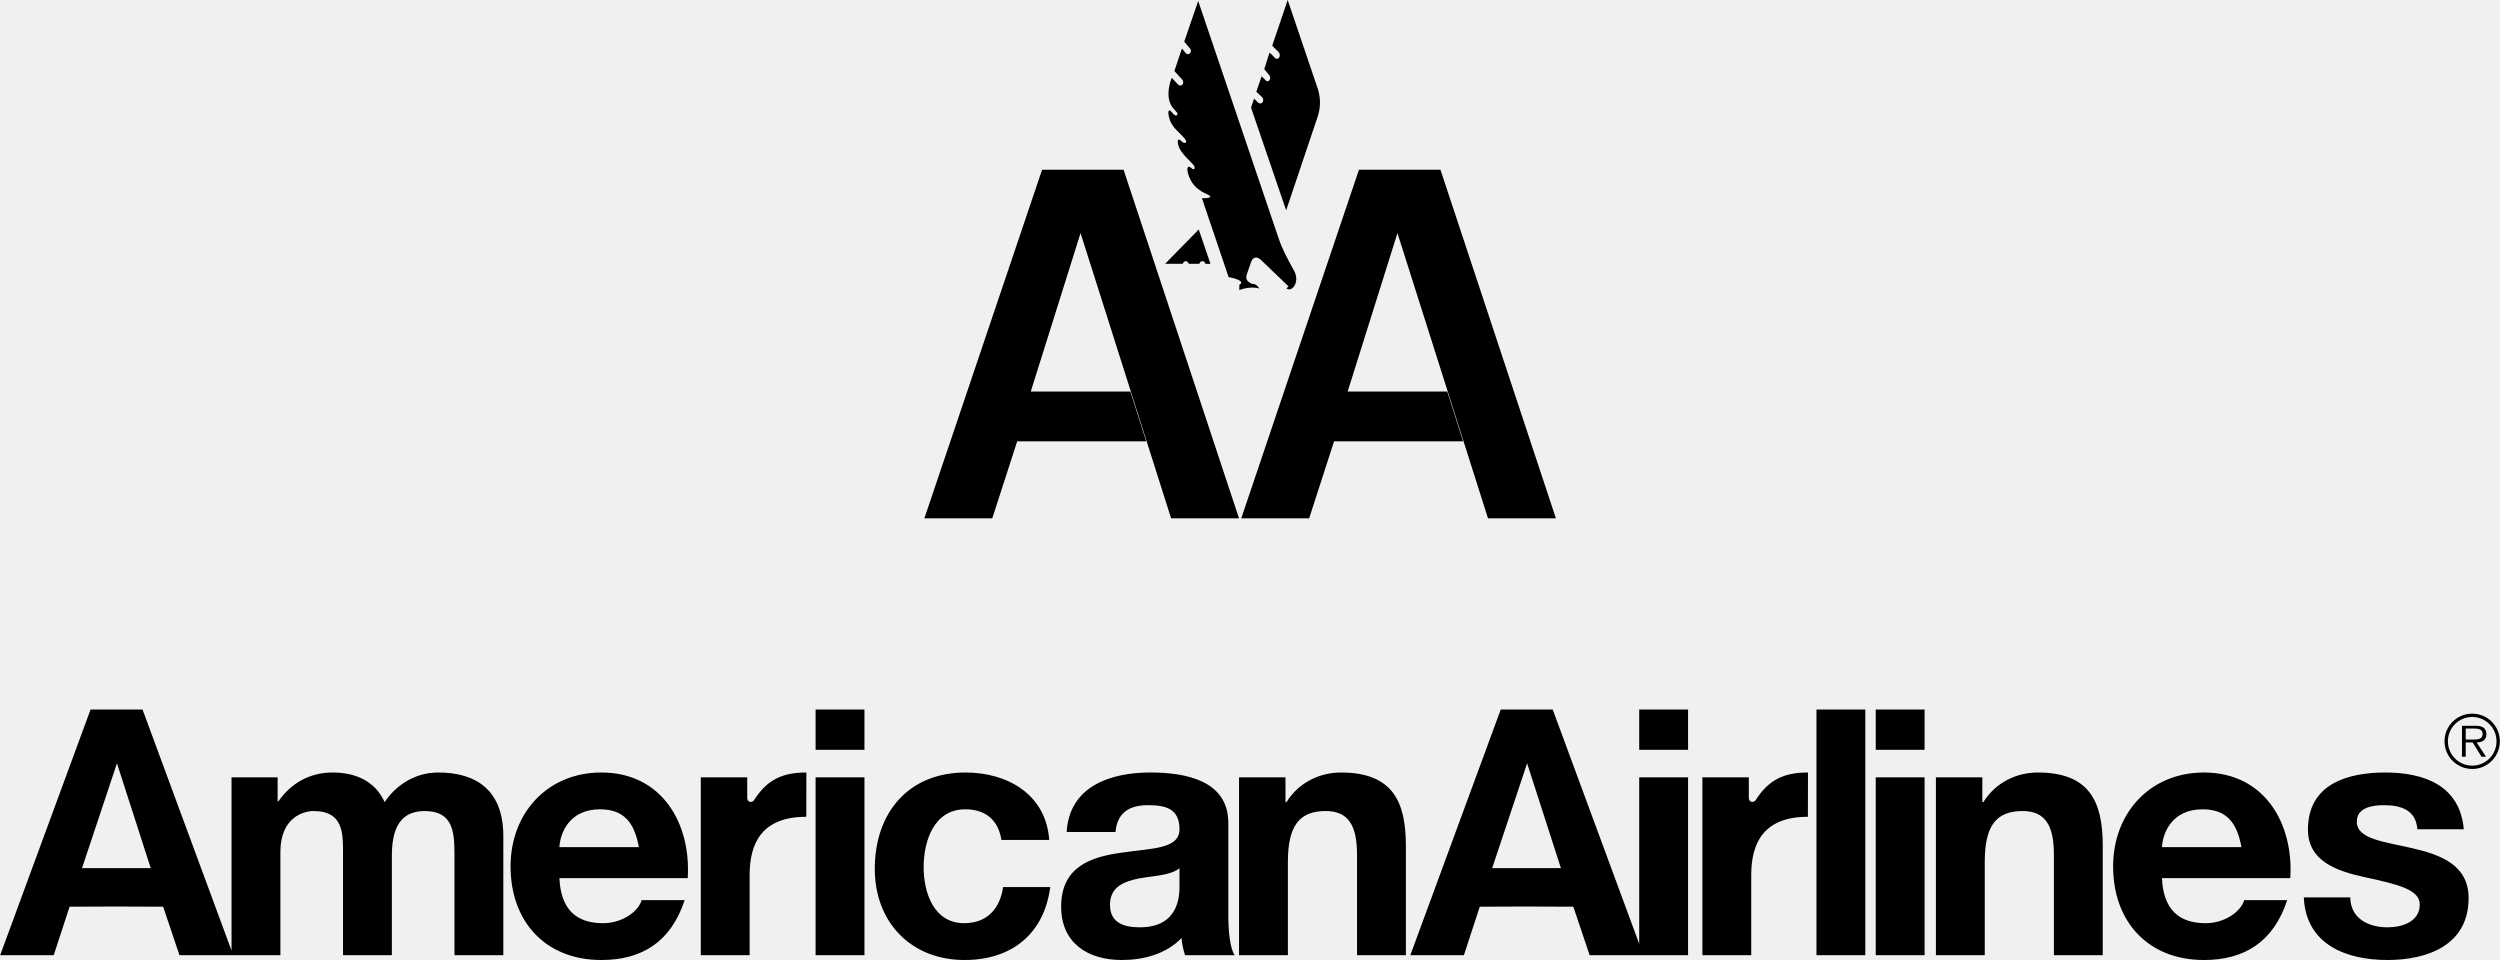
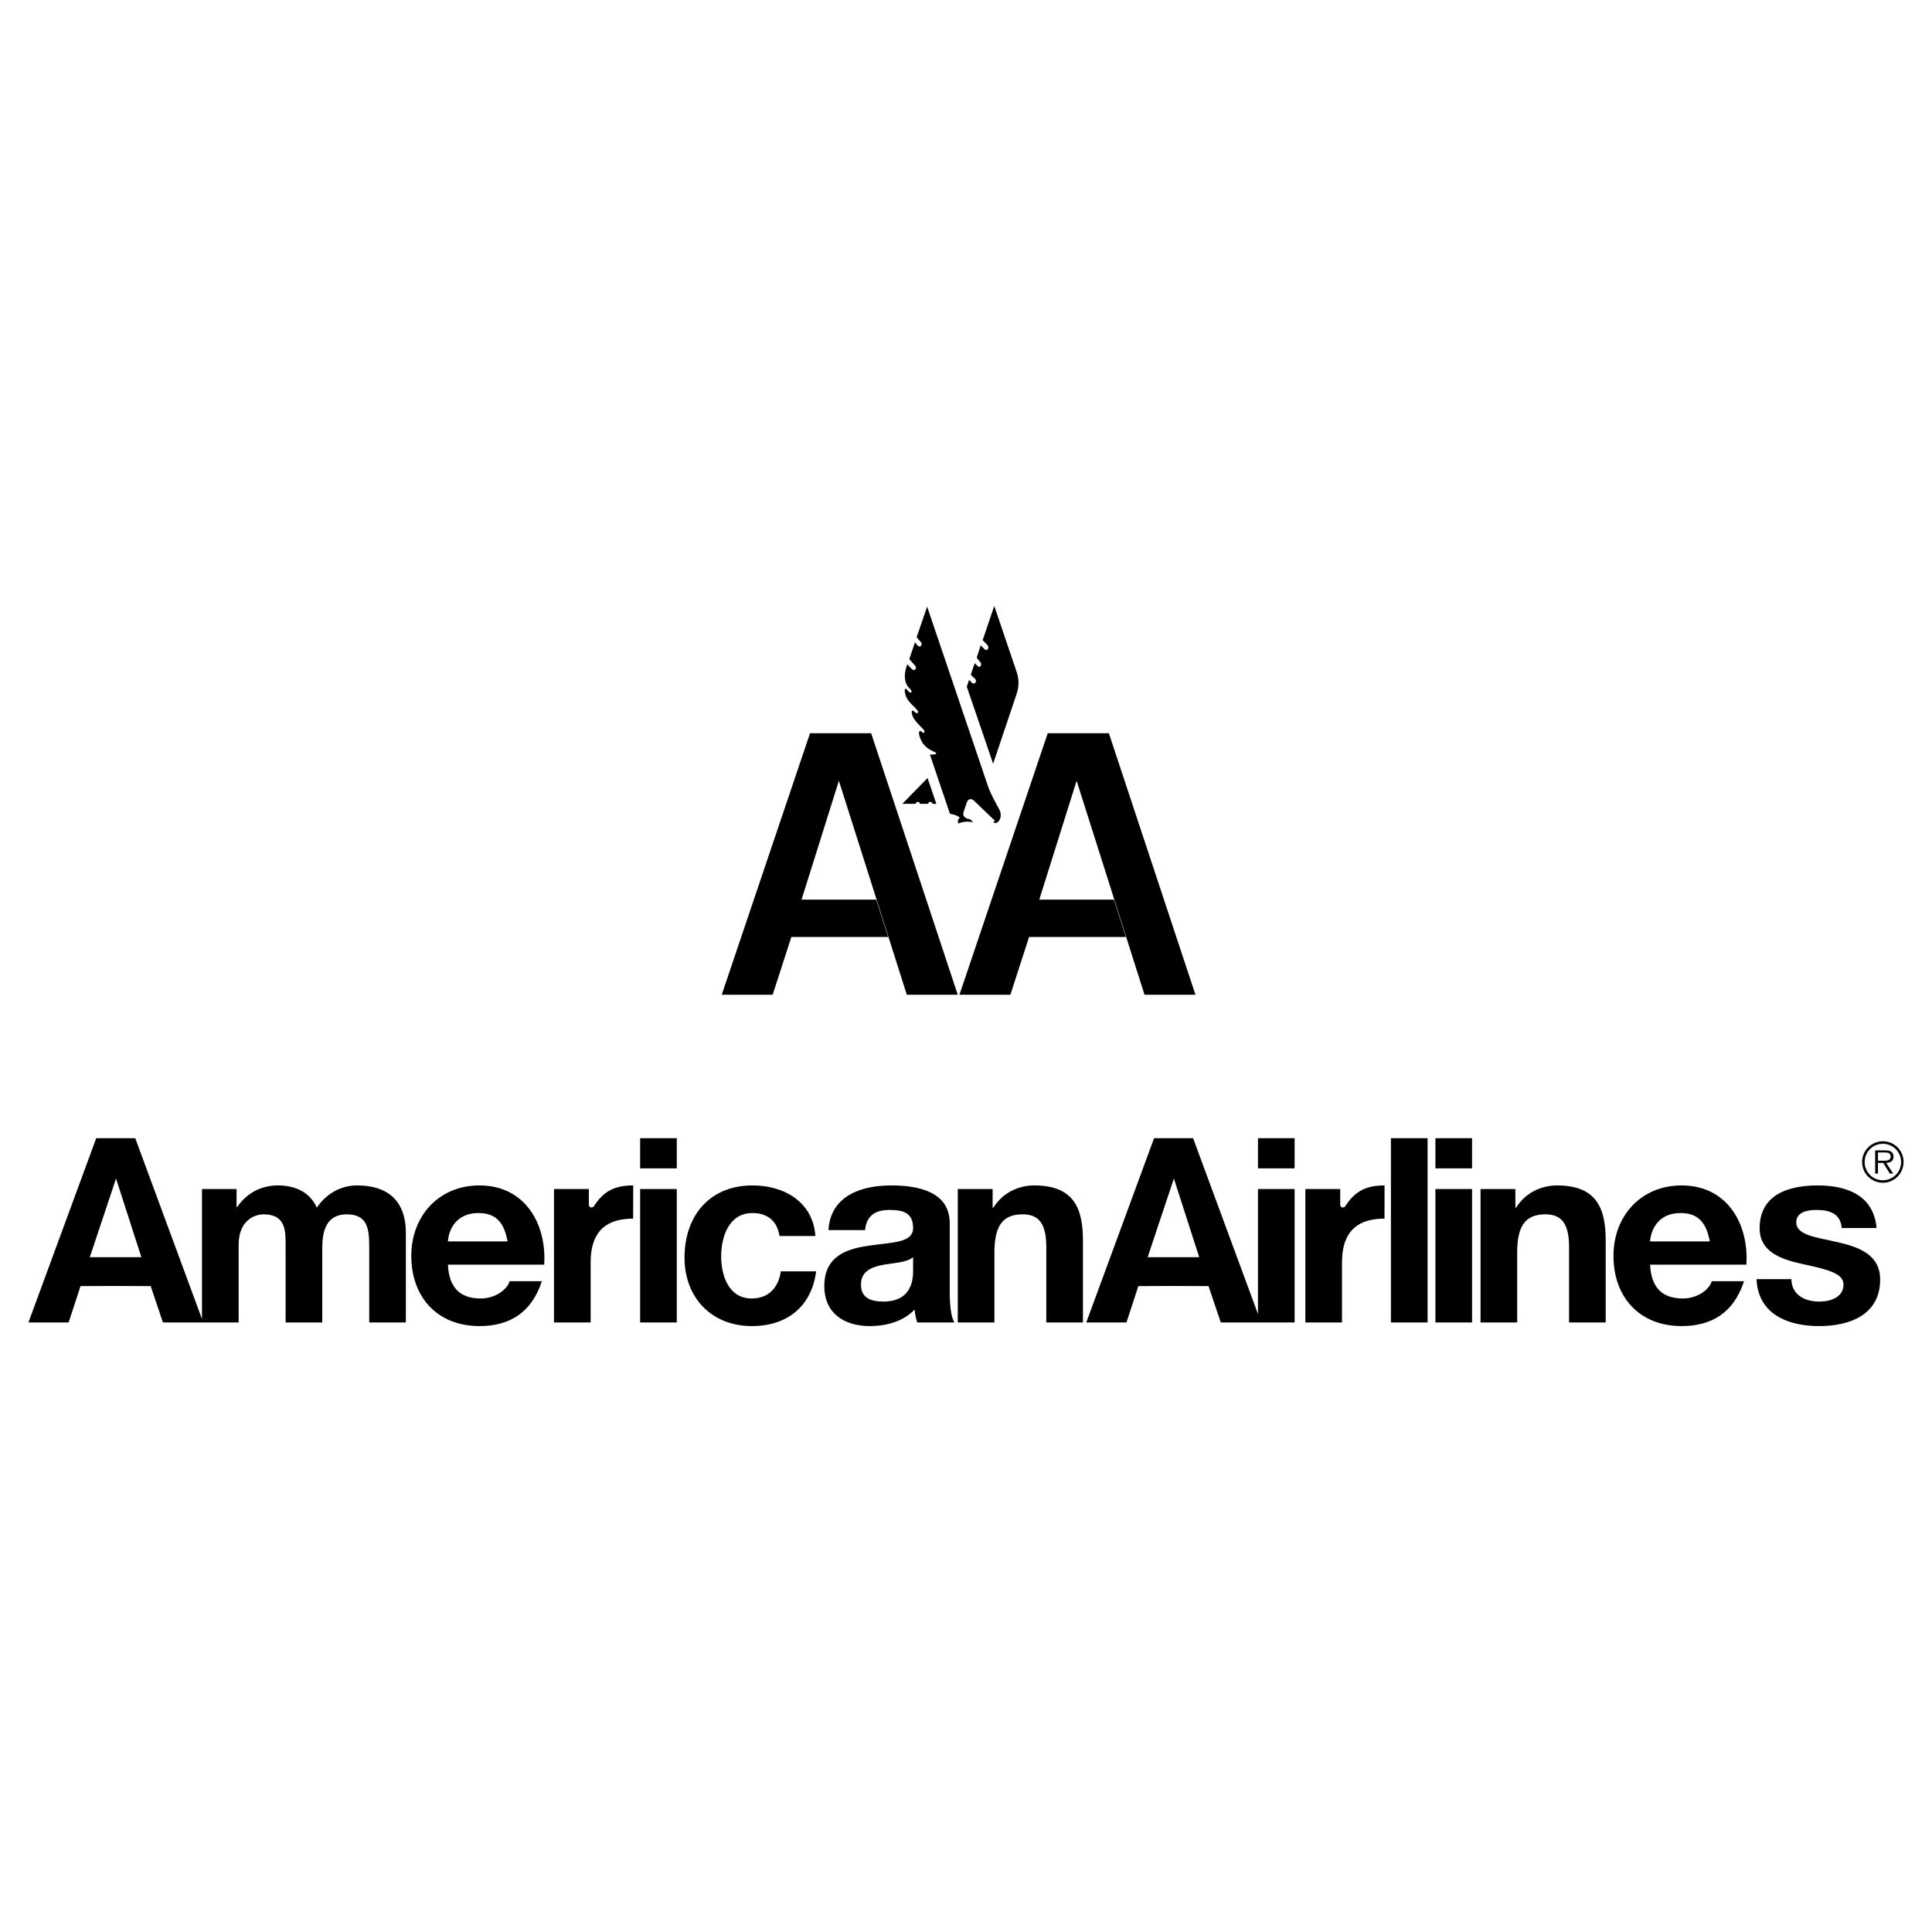
- <svg xmlns="http://www.w3.org/2000/svg" width="2500" height="960" viewBox="0 0 398.196 152.926">
+ <svg xmlns="http://www.w3.org/2000/svg" width="2500" height="2500" viewBox="0 0 192.756 192.756">
  <g fill-rule="evenodd" clip-rule="evenodd">
-     <path d="M351.059 123.058c-8.604 0-14.468 6.467-14.468 14.961 0 8.77 5.535 14.907 14.468 14.907 6.412 0 11.07-2.85 13.264-9.536h-6.852c-.493 1.754-3.015 3.672-6.138 3.672-4.33 0-6.741-2.247-6.961-7.18h20.442c.548-8.713-4.109-16.824-13.755-16.824zm-6.687 11.892c.11-2.192 1.534-6.029 6.467-6.029 3.782 0 5.481 2.083 6.193 6.029h-12.66zM69.797 123.058c-3.946 0-6.906 2.247-8.55 4.713-1.535-3.397-4.713-4.713-8.276-4.713-3.671 0-6.631 1.699-8.659 4.604h-.11v-3.836h-7.344v27.602L22.684 113.03h-8.283L0 152.159h8.534l2.528-7.723 7.17-.03 7.733.03 2.599 7.723h16.077v-16.441c0-5.536 3.727-6.522 5.262-6.522 4.933 0 4.713 3.782 4.713 7.069v15.895h7.782v-15.784c0-3.562.822-7.18 5.207-7.18 4.439 0 4.768 3.124 4.768 6.906v16.058h7.782v-18.963c-.001-7.344-4.33-10.139-10.358-10.139zm-51.565 15.237h-5.194l5.567-16.702 5.383 16.702h-5.756zM95.774 123.058c-8.604 0-14.468 6.467-14.468 14.961 0 8.77 5.535 14.907 14.468 14.907 6.412 0 11.071-2.85 13.263-9.536h-6.852c-.493 1.754-3.014 3.672-6.137 3.672-4.33 0-6.741-2.247-6.961-7.18h20.442c.549-8.713-4.109-16.824-13.755-16.824zm-6.687 11.892c.11-2.192 1.535-6.029 6.467-6.029 3.782 0 5.48 2.083 6.193 6.029h-12.66zM120.064 127.509c-.436.454-1.052.221-1.056-.405v-3.278h-7.399v28.334h7.782v-12.77c0-4.988 1.875-9.278 9.025-9.278l.014-7.054c-3.781 0-6.263 1.111-8.366 4.451zM129.898 152.159h7.783v-28.334h-7.783v28.334zM129.898 119.44h7.783v-6.412h-7.783v6.412zM153.577 147.062c-4.878 0-6.467-4.877-6.467-8.933 0-4.165 1.644-9.208 6.631-9.208 3.233 0 5.261 1.7 5.754 4.878h7.618c-.493-7.233-6.632-10.741-13.317-10.741-9.208 0-14.469 6.521-14.469 15.345 0 8.495 5.754 14.523 14.304 14.523 7.454 0 12.66-4.11 13.646-11.618h-7.508c-.493 3.452-2.575 5.754-6.192 5.754zM195.648 131.113c0-6.796-6.796-8.056-12.44-8.056-6.357 0-12.879 2.191-13.318 9.48h7.783c.274-3.068 2.192-4.274 5.152-4.274 2.74 0 5.042.493 5.042 3.837 0 3.178-4.439 3.014-9.207 3.727-4.823.657-9.646 2.191-9.646 8.604 0 5.81 4.274 8.495 9.646 8.495 3.452 0 7.069-.933 9.536-3.507.055.932.274 1.862.548 2.74h7.892c-.712-1.151-.987-3.728-.987-6.303v-14.743h-.001zm-7.782 10.084c0 1.699-.219 6.522-6.302 6.522-2.521 0-4.768-.68-4.768-3.584 0-2.85 2.192-3.706 4.604-4.198 2.411-.438 5.151-.493 6.466-1.645v2.905zM213.572 123.058c-3.288 0-6.686 1.534-8.659 4.713h-.164v-3.945h-7.398v28.334h7.782v-14.853c0-5.754 1.809-8.111 6.027-8.111 3.617 0 4.988 2.302 4.988 6.96v16.004h7.781v-17.43c.001-7.014-2.081-11.672-10.357-11.672zM261.1 150.357l-13.779-37.329h-8.283l-14.4 39.131h8.534l2.527-7.723 7.171-.03 7.732.03 2.599 7.723H268.882v-28.334H261.1v26.532zm-18.231-12.062h-5.194l5.567-16.702 5.383 16.702h-5.756zM261.1 119.44h7.782v-6.412H261.1v6.412zM289.334 152.159h7.781v-39.131h-7.781v39.131zM298.776 152.159h7.783v-28.334h-7.783v28.334zM298.776 119.44h7.783v-6.412h-7.783v6.412zM324.582 123.058c-3.289 0-6.687 1.534-8.659 4.713h-.165v-3.945h-7.398v28.334h7.783v-14.853c0-5.754 1.808-8.111 6.028-8.111 3.616 0 4.987 2.302 4.987 6.96v16.004h7.781v-17.43c0-7.014-2.082-11.672-10.357-11.672zM384.232 135.114c-4.438-1.041-8.823-1.425-8.823-4.22 0-2.302 2.576-2.631 4.329-2.631 2.795 0 5.097.822 5.316 3.837h7.398c-.603-6.96-6.302-9.043-12.495-9.043-6.083 0-12.331 1.862-12.331 9.098 0 4.986 4.494 6.576 8.987 7.562 5.591 1.206 8.824 2.027 8.824 4.385 0 2.74-2.85 3.617-5.097 3.617-3.069 0-5.92-1.371-5.974-4.769h-7.399c.33 7.509 6.742 9.975 13.318 9.975 6.467 0 12.934-2.411 12.934-9.864.002-5.261-4.438-6.906-8.987-7.947zM393.801 113.682c-2.447 0-4.42 1.974-4.42 4.396a4.413 4.413 0 0 0 4.42 4.42c2.434 0 4.396-1.974 4.396-4.42a4.396 4.396 0 0 0-4.396-4.396zm0 8.284a3.872 3.872 0 0 1-3.877-3.889 3.866 3.866 0 0 1 3.877-3.865 3.864 3.864 0 0 1 3.864 3.865 3.87 3.87 0 0 1-3.864 3.889z" />
-     <path d="M396.062 116.924c0-.415-.185-.854-.554-1.062-.369-.219-.785-.242-1.199-.242h-2.147v4.927h.601v-2.272h1.107l1.408 2.272h.715l-1.488-2.272c.876-.024 1.557-.382 1.557-1.351zm-2.377.877h-.923v-1.742h1.407c.611 0 1.281.092 1.281.854 0 1.003-1.073.888-1.765.888zM279.617 127.509c-.436.454-1.052.221-1.057-.405v-3.278h-7.398v28.334h7.783v-12.77c0-4.988 1.873-9.278 9.024-9.278l.015-7.054c-3.783 0-6.264 1.111-8.367 4.451zM165.977 27.037l-18.749 55.528h10.816l3.967-12.259h20.552l-2.523-7.933h-15.866l7.932-25.24 14.423 45.432h10.818l-18.389-55.528h-12.981zM208.523 82.565l3.967-12.259h20.553l-2.524-7.933h-15.865l7.932-25.24 14.424 45.432h10.816l-18.388-55.528h-12.982l-18.749 55.528h10.816zM209.854 18.65a7.03 7.03 0 0 0 .06-4.452L205.102 0l-2.467 7.279 1.023 1.023c.48.542-.061 1.443-.602.902l-.843-.843-.843 2.648.782.962c.422.421-.06 1.384-.601.782l-.603-.602-.843 2.466.903.843c.542.602-.12 1.384-.662.842l-.601-.601-.482 1.444 5.596 16.364 4.995-14.859zM186.691 17.928c-.456-.621-.842-.421-.42 1.023.42 1.444 1.804 2.286 2.466 3.188.481.542 0 .902-.541.36-.542-.541-.812-.239-.452.842.358 1.073 1.896 2.408 2.316 2.889.422.481.181 1.022-.301.542-.481-.481-.962-.181-.36 1.384.601 1.564 1.744 2.286 2.827 2.767 1.083.482.421.662-.782.662l4.241 12.544c.903.182 2.738.662 1.715 1.234v.842c.963-.361 2.166-.541 3.189-.241-.422-.601-.603-.721-1.264-.783-.541-.3-1.023-.601-.722-1.503l.661-1.926c.301-.842.963-1.022 1.745-.181l4.151 3.971c.211.21-.24.21-.24.421.901.631 2.165-1.083 1.202-2.828-.962-1.745-1.864-3.369-2.466-5.174L190.843.15l-2.226 6.498.903 1.053c.48.481-.151 1.264-.632.782l-.631-.752-1.204 3.58 1.204 1.324c.541.542-.06 1.444-.723.722l-.902-.963s-1.384 3.189.361 4.994l.421.481c.36.36-.06.962-.723.059zM188.858 41.603c.27 0 .421.241.481.421h1.684c.091-.24.241-.421.512-.421.211 0 .391.15.451.421 0 0 .813.03.813 0 0-.029-1.866-5.475-1.866-5.475l-5.354 5.475h2.797c0-.001.151-.421.482-.421z" />
+     <path fill="#fff" d="M0 0h192.756v192.756H0V0z" />
+     <path d="M167.773 118.27c-4.041 0-6.797 3.039-6.797 7.029 0 4.121 2.602 7.004 6.797 7.004 3.014 0 5.203-1.338 6.232-4.48h-3.219c-.232.824-1.416 1.727-2.883 1.727-2.035 0-3.168-1.057-3.271-3.373h9.605c.257-4.097-1.93-7.907-6.464-7.907zm-3.14 5.587c.051-1.029.721-2.832 3.039-2.832 1.777 0 2.574.979 2.91 2.832h-5.949zM35.627 118.27c-1.854 0-3.245 1.057-4.017 2.215-.721-1.596-2.214-2.215-3.888-2.215-1.725 0-3.116.799-4.068 2.162h-.051v-1.801h-3.451v12.967l-6.659-18.041H9.601l-6.766 18.387h4.01l1.188-3.629 3.369-.014 3.633.014 1.221 3.629H23.809v-7.725c0-2.602 1.75-3.064 2.472-3.064 2.317 0 2.214 1.775 2.214 3.32v7.469h3.656v-7.416c0-1.674.386-3.373 2.446-3.373 2.086 0 2.24 1.467 2.24 3.244v7.545h3.656v-8.91c.001-3.452-2.034-4.764-4.866-4.764zm-24.226 7.16H8.96l2.616-7.848 2.529 7.848h-2.704zM47.833 118.27c-4.042 0-6.798 3.039-6.798 7.029 0 4.121 2.601 7.004 6.798 7.004 3.013 0 5.201-1.338 6.231-4.48h-3.219c-.231.824-1.416 1.727-2.884 1.727-2.034 0-3.167-1.057-3.271-3.373h9.604c.259-4.097-1.929-7.907-6.461-7.907zm-3.142 5.587c.052-1.029.721-2.832 3.039-2.832 1.777 0 2.575.979 2.91 2.832h-5.949zM59.246 120.361c-.205.213-.495.104-.497-.191v-1.539h-3.477v13.312h3.657v-6c0-2.344.88-4.359 4.24-4.359l.007-3.314c-1.777 0-2.943.523-3.93 2.091zM63.866 131.943h3.656v-13.312h-3.656v13.312zM63.866 116.57h3.656v-3.013h-3.656v3.013zM74.99 129.549c-2.292 0-3.039-2.293-3.039-4.197 0-1.957.772-4.326 3.116-4.326 1.519 0 2.472.797 2.704 2.291h3.579c-.231-3.398-3.115-5.047-6.257-5.047-4.326 0-6.798 3.064-6.798 7.209 0 3.992 2.703 6.824 6.72 6.824 3.502 0 5.949-1.932 6.412-5.459h-3.528c-.231 1.623-1.209 2.705-2.909 2.705zM94.757 122.055c0-3.193-3.193-3.785-5.845-3.785-2.987 0-6.051 1.029-6.257 4.455h3.656c.129-1.441 1.03-2.008 2.42-2.008 1.288 0 2.369.23 2.369 1.801 0 1.494-2.085 1.418-4.326 1.752-2.266.309-4.532 1.029-4.532 4.043 0 2.729 2.008 3.99 4.532 3.99 1.622 0 3.322-.438 4.48-1.648.026.438.129.877.258 1.289h3.708c-.335-.541-.464-1.752-.464-2.963v-6.926h.001zm-3.656 4.738c0 .797-.103 3.064-2.961 3.064-1.185 0-2.24-.32-2.24-1.684 0-1.34 1.03-1.742 2.163-1.973 1.133-.207 2.42-.232 3.038-.773v1.366zM103.178 118.27c-1.545 0-3.141.721-4.068 2.215h-.076v-1.854h-3.477v13.312h3.656v-6.979c0-2.703.85-3.811 2.832-3.811 1.699 0 2.344 1.08 2.344 3.27v7.52h3.656v-8.189c0-3.295-.979-5.484-4.867-5.484zM125.508 131.096l-6.473-17.539h-3.893l-6.766 18.387h4.01l1.188-3.629 3.369-.014 3.633.014 1.221 3.629H129.164v-13.312h-3.656v12.464zm-8.565-5.666h-2.441l2.617-7.848 2.527 7.848h-2.703zM125.508 116.57h3.656v-3.013h-3.656v3.013zM138.773 131.943h3.657v-18.386h-3.657v18.386zM143.211 131.943h3.656v-13.312h-3.656v13.312zM143.211 116.57h3.656v-3.013h-3.656v3.013zM155.334 118.27c-1.545 0-3.141.721-4.068 2.215h-.076v-1.854h-3.477v13.312h3.656v-6.979c0-2.703.85-3.811 2.832-3.811 1.699 0 2.344 1.08 2.344 3.27v7.52h3.656v-8.189c0-3.295-.978-5.484-4.867-5.484zM183.361 123.936c-2.086-.49-4.146-.67-4.146-1.984 0-1.08 1.211-1.234 2.035-1.234 1.312 0 2.395.385 2.496 1.801h3.477c-.283-3.27-2.961-4.248-5.869-4.248-2.859 0-5.795.875-5.795 4.275 0 2.342 2.111 3.09 4.223 3.553 2.627.566 4.146.953 4.146 2.061 0 1.287-1.34 1.699-2.395 1.699-1.441 0-2.781-.645-2.807-2.24h-3.477c.154 3.527 3.168 4.686 6.256 4.686 3.039 0 6.078-1.133 6.078-4.635.001-2.473-2.085-3.246-4.222-3.734zM187.855 113.865a2.07 2.07 0 1 0 2.066 2.064 2.063 2.063 0 0 0-2.066-2.064zm0 3.891a1.818 1.818 0 0 1-1.82-1.826c0-1.002.812-1.816 1.82-1.816 1.004 0 1.816.814 1.816 1.816a1.817 1.817 0 0 1-1.816 1.826z" />
+     <path d="M188.918 115.389c0-.195-.086-.402-.26-.5-.174-.104-.369-.113-.562-.113h-1.01v2.314h.281v-1.068h.521l.662 1.068h.336l-.699-1.068c.413-.01.731-.178.731-.633zm-1.115.412h-.436v-.82h.662c.287 0 .602.045.602.402 0 .471-.504.418-.828.418zM134.209 120.361c-.205.213-.494.104-.496-.191v-1.539h-3.477v13.312h3.656v-6c0-2.344.881-4.359 4.24-4.359l.006-3.314c-1.775 0-2.941.523-3.929 2.091zM80.816 73.156l-8.809 26.09h5.082l1.864-5.761h9.656l-1.186-3.727h-7.454L83.696 77.9l6.777 21.346h5.082l-8.64-26.09h-6.099zM100.807 99.246l1.863-5.761h9.656l-1.185-3.727h-7.453l3.726-11.858 6.775 21.346h5.082l-8.638-26.09h-6.1l-8.808 26.09h5.082zM101.432 69.216a3.299 3.299 0 0 0 .027-2.092l-2.26-6.671-1.16 3.42.48.481c.227.254-.027.678-.281.423l-.396-.396-.396 1.244.369.452c.197.198-.029.65-.283.368l-.283-.282-.396 1.159.425.396c.254.283-.059.65-.312.396l-.283-.283-.226.679 2.629 7.688 2.346-6.982zM90.549 68.876c-.214-.292-.396-.198-.198.48.198.678.848 1.074 1.159 1.498.226.254 0 .424-.255.17-.254-.254-.381-.113-.212.396.168.504.891 1.131 1.088 1.356.198.227.085.48-.141.255-.227-.227-.453-.085-.17.65s.82 1.074 1.329 1.3c.509.227.198.311-.368.311l1.993 5.894c.424.085 1.286.311.806.58v.396c.452-.17 1.017-.254 1.498-.113-.198-.283-.283-.339-.593-.368-.254-.142-.48-.282-.339-.707l.311-.905c.141-.396.452-.48.821-.084l1.949 1.866c.1.099-.113.099-.113.198.424.297 1.018-.509.566-1.329-.453-.82-.877-1.583-1.16-2.431L92.5 60.523l-1.046 3.053.424.494c.226.227-.07.594-.296.368l-.297-.354-.565 1.682.565.622c.254.254-.029.678-.339.339l-.424-.452s-.65 1.498.169 2.346l.198.226c.169.171-.029.453-.34.029zM91.567 80c.127 0 .197.113.226.197h.792c.041-.113.112-.197.24-.197.099 0 .184.07.212.197 0 0 .382.015.382 0 0-.014-.877-2.572-.877-2.572l-2.516 2.572h1.314s.071-.197.227-.197z" />
  </g>
</svg>
